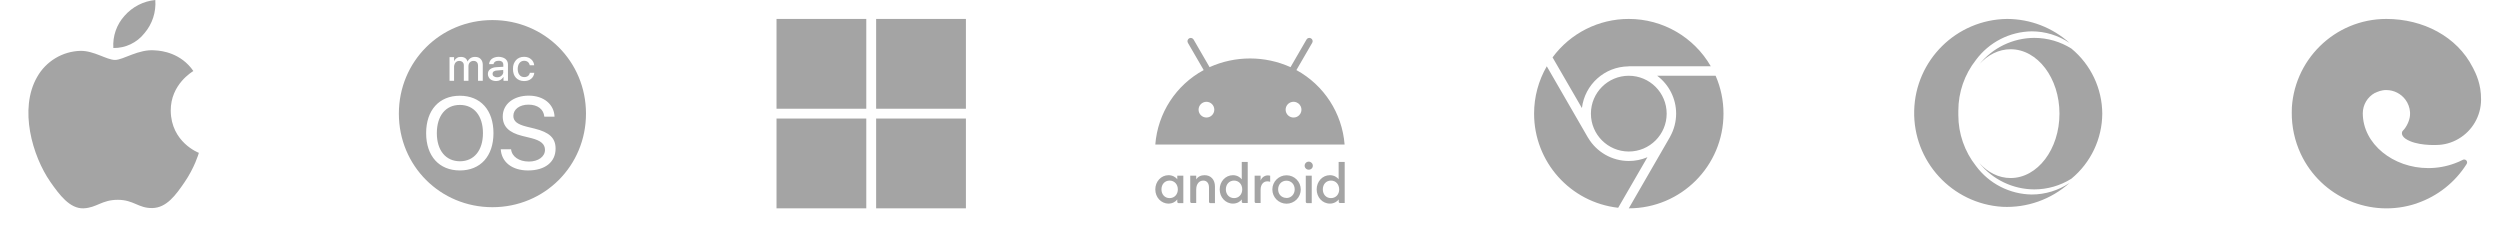
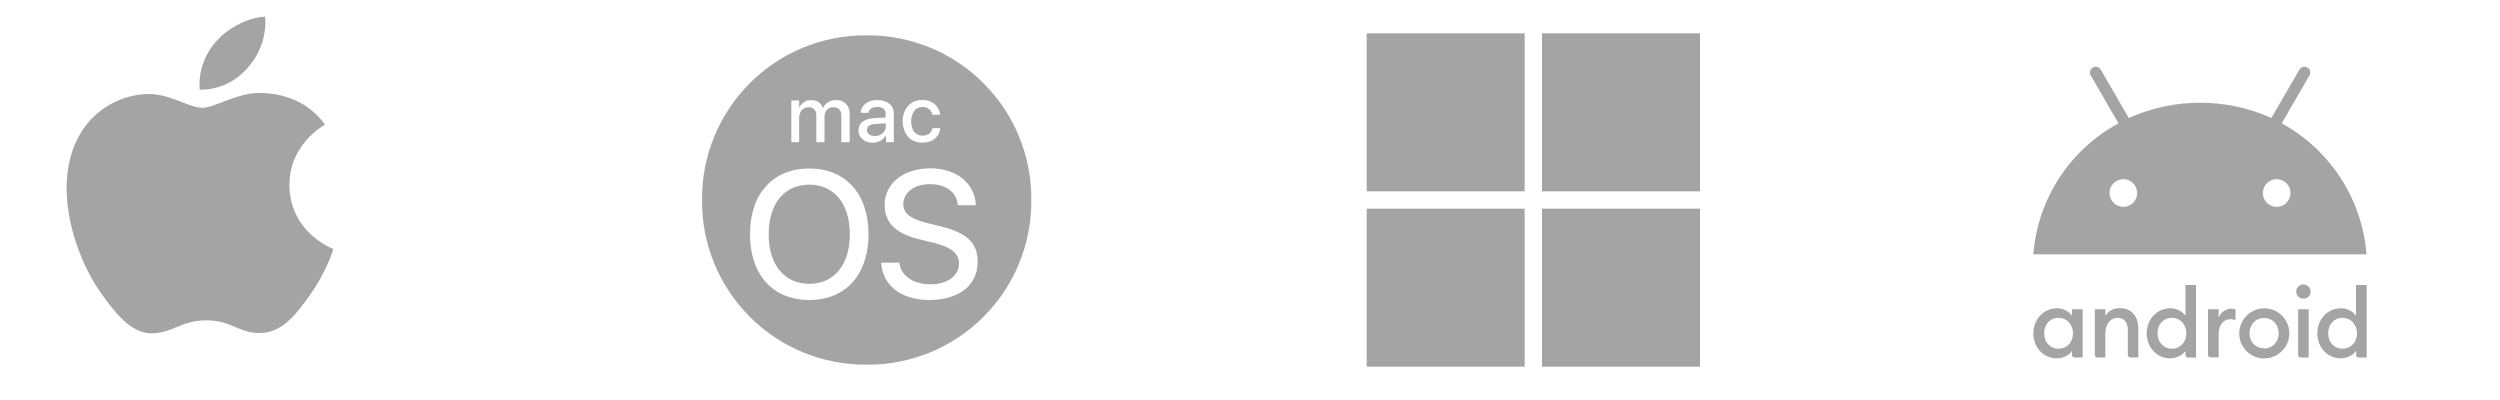
- <svg xmlns="http://www.w3.org/2000/svg" width="264" height="24" fill="none">
-   <path fill="#A4A4A4" fill-rule="evenodd" d="M15.25 3.51A4.83 4.83 0 0 0 16.4 0a4.96 4.96 0 0 0-3.25 1.67 4.6 4.6 0 0 0-1.18 3.4 4.1 4.1 0 0 0 3.28-1.56Zm2.78 8.18c.03 3.33 2.94 4.44 2.97 4.45-.02.08-.46 1.58-1.53 3.13-.92 1.34-1.88 2.67-3.38 2.7-1.48.03-1.96-.87-3.65-.87-1.7 0-2.22.84-3.62.9-1.46.05-2.56-1.45-3.5-2.79-1.9-2.73-3.34-7.71-1.4-11.08A5.42 5.42 0 0 1 8.5 5.37c1.43-.02 2.77.96 3.65.96.87 0 2.5-1.18 4.23-1.01.72.03 2.74.29 4.04 2.18-.1.07-2.41 1.4-2.39 4.19ZM52 2.12c-5.51 0-9.88 4.37-9.88 9.88s4.37 9.88 9.88 9.88 9.88-4.37 9.88-9.88S57.51 2.12 52 2.12Zm1.14 5.47v-.2l-.6.05a.74.74 0 0 0-.4.1.3.3 0 0 0-.12.27c0 .1.04.2.13.25a.56.56 0 0 0 .34.1.77.77 0 0 0 .26-.04.64.64 0 0 0 .2-.12.53.53 0 0 0 .2-.4Zm1.11-.84c.06-.15.14-.29.24-.4.1-.11.22-.2.37-.26.14-.06.3-.09.48-.09.16 0 .3.02.43.07s.24.11.33.2a.92.92 0 0 1 .31.62h-.47a.61.61 0 0 0-.07-.19.5.5 0 0 0-.12-.15.57.57 0 0 0-.18-.1.7.7 0 0 0-.5.03.6.6 0 0 0-.21.17.82.82 0 0 0-.14.28 1.22 1.22 0 0 0-.05.35c0 .14.02.26.05.36a.78.78 0 0 0 .14.27c.06.08.13.13.21.17a.64.64 0 0 0 .28.06.65.65 0 0 0 .4-.11.54.54 0 0 0 .2-.34h.47a.92.92 0 0 1-.33.63 1.01 1.01 0 0 1-.33.18 1.33 1.33 0 0 1-.42.06 1.27 1.27 0 0 1-.48-.09 1.04 1.04 0 0 1-.37-.25 1.14 1.14 0 0 1-.24-.4 1.6 1.6 0 0 1-.08-.54c0-.2.02-.37.08-.53Zm-6.78-.72h.48v.43h.01a.7.7 0 0 1 .28-.33.7.7 0 0 1 .2-.1.86.86 0 0 1 .23-.02c.18 0 .33.04.45.12.12.08.2.2.25.36h.01a.75.75 0 0 1 .13-.2.81.81 0 0 1 .4-.25.95.95 0 0 1 .26-.03.91.91 0 0 1 .33.05.72.72 0 0 1 .42.43.96.96 0 0 1 .06.34v1.7h-.5V6.95c0-.17-.04-.3-.12-.38-.09-.1-.2-.14-.36-.14a.54.54 0 0 0-.21.04.48.48 0 0 0-.28.29.6.6 0 0 0-.04.22v1.55h-.49V6.91a.54.54 0 0 0-.03-.2.42.42 0 0 0-.25-.24.56.56 0 0 0-.41 0 .5.5 0 0 0-.28.3c-.02.07-.06.15-.06.23v1.53h-.48v-2.5ZM48.57 18C46.37 18 45 16.48 45 14.06s1.37-3.95 3.56-3.95 3.55 1.52 3.55 3.95S50.74 18 48.56 18Zm4.04-9.47a1.05 1.05 0 0 1-.58-.03.79.79 0 0 1-.27-.15.67.67 0 0 1-.17-.23.73.73 0 0 1-.07-.3c0-.22.08-.4.25-.52.16-.12.4-.2.7-.21l.68-.04v-.2c0-.14-.04-.25-.13-.33a.6.6 0 0 0-.4-.1.69.69 0 0 0-.18.02.52.52 0 0 0-.16.07.42.42 0 0 0-.17.26h-.46a.67.67 0 0 1 .08-.3.79.79 0 0 1 .2-.25.99.99 0 0 1 .32-.16 1.36 1.36 0 0 1 .8 0 .94.94 0 0 1 .32.16.73.73 0 0 1 .27.6v1.71h-.47v-.41h-.01a.75.75 0 0 1-.14.18.86.86 0 0 1-.4.23ZM55.76 18c-1.67 0-2.8-.87-2.88-2.24h1.09c.08.78.84 1.3 1.88 1.3.99 0 1.7-.52 1.7-1.23 0-.61-.43-.98-1.43-1.24l-.98-.24c-1.41-.35-2.05-1-2.05-2.05 0-1.3 1.13-2.2 2.75-2.2 1.57 0 2.67.91 2.72 2.22h-1.08c-.07-.79-.71-1.27-1.67-1.27-.94 0-1.6.49-1.6 1.19 0 .56.41.89 1.42 1.14l.82.2c1.58.39 2.22 1 2.22 2.12 0 1.42-1.12 2.3-2.91 2.3Zm-7.2-6.92c-1.5 0-2.43 1.15-2.43 2.98 0 1.82.94 2.97 2.44 2.97 1.49 0 2.43-1.15 2.43-2.97 0-1.83-.94-2.98-2.43-2.98Z" clip-rule="evenodd" />
-   <path fill="#A4A4A4" d="M91.48 2H82v9.48h9.48V2ZM102 2h-9.48v9.48H102V2ZM91.48 12.52H82V22h9.48v-9.48Zm10.52 0h-9.48V22H102v-9.48Zm21.51 6.55c-.52 0-.86.4-.86.93 0 .52.34.92.86.92s.87-.4.87-.92c0-.53-.36-.93-.87-.93Zm-.12-.57c.42 0 .77.2.93.44v-.39h.64v2.9h-.5a.14.14 0 0 1-.14-.15v-.24c-.16.23-.5.44-.92.44-.8 0-1.4-.67-1.4-1.5 0-.82.6-1.5 1.4-1.5Zm2.3.05h.63v.4c.18-.3.5-.45.88-.45.67 0 1.1.47 1.1 1.2v1.75h-.48a.14.14 0 0 1-.15-.15v-1.5c0-.45-.23-.73-.6-.73-.42 0-.75.33-.75.95v1.42h-.49a.14.14 0 0 1-.14-.14v-2.75Zm4.63.52c-.52 0-.87.4-.87.93 0 .52.35.92.87.92.51 0 .86-.4.86-.92 0-.53-.35-.93-.87-.93Zm-.12-.57c.41 0 .76.2.93.44V17.1h.63v4.34h-.48a.14.14 0 0 1-.15-.14v-.24c-.16.23-.5.44-.93.44-.79 0-1.4-.67-1.4-1.5 0-.82.6-1.5 1.4-1.5Zm2.29.05h.63v.52a.82.82 0 0 1 .77-.55l.24.03v.65a1.03 1.03 0 0 0-.31-.05c-.37 0-.7.3-.7.88v1.41h-.49a.14.14 0 0 1-.14-.14v-2.75Zm3.36 2.36c.5 0 .87-.4.87-.91 0-.52-.36-.92-.87-.92-.52 0-.88.4-.88.92 0 .51.36.9.88.9Zm0 .6a1.5 1.5 0 1 1 1.51-1.5 1.5 1.5 0 0 1-1.51 1.5Zm2.03-2.96h.64v2.9h-.49a.14.14 0 0 1-.14-.15v-2.75Zm.32-.63a.43.43 0 0 1-.43-.43.43.43 0 0 1 .73-.3.42.42 0 0 1-.3.73Zm2.35 1.15c-.52 0-.86.4-.86.93 0 .52.34.92.86.92s.87-.4.87-.92c-.01-.53-.35-.93-.87-.93Zm-.11-.57c.41 0 .76.2.92.44V17.1h.64v4.34h-.49a.14.14 0 0 1-.14-.14v-.24c-.17.23-.51.44-.93.44-.8 0-1.4-.67-1.4-1.5 0-.82.6-1.5 1.4-1.5M136.9 7.4l1.67-2.88a.34.34 0 0 0-.13-.47.34.34 0 0 0-.47.12l-1.69 2.92a10.43 10.43 0 0 0-8.55 0l-1.69-2.92a.35.35 0 0 0-.47-.12.35.35 0 0 0-.13.47l1.67 2.88a9.8 9.8 0 0 0-5.11 7.86h19.99a9.83 9.83 0 0 0-5.09-7.86Zm-9.5 5.01a.83.83 0 1 1 0-1.66.83.83 0 0 1 0 1.66Zm9.2 0a.83.83 0 0 1-.59-1.42.84.84 0 0 1 .9-.18.83.83 0 0 1 .28 1.36.83.83 0 0 1-.59.24ZM172 2a9.98 9.98 0 0 0-8.05 4.06l3.1 5.35a5 5 0 0 1 4.9-4.4A.49.49 0 0 1 172 7h8.66A9.99 9.99 0 0 0 172 2Zm-8.66 5a9.96 9.96 0 0 0-1.34 5 10 10 0 0 0 8.88 9.94l3.09-5.34a5 5 0 0 1-1.97.4 5 5 0 0 1-4.29-2.44.53.53 0 0 1-.04-.06L163.34 7ZM172 8a4 4 0 1 0 0 8 4 4 0 0 0 0-8Zm3 0a5 5 0 0 1 2 4 5 5 0 0 1-.63 2.42.54.54 0 0 1-.04.08L172 22a10 10 0 0 0 10-10 9.97 9.97 0 0 0-.83-4h-6.18Z" />
-   <path fill="#A4A4A4" fill-rule="evenodd" d="M208.66 17.52a7.46 7.46 0 0 0 5.9 3.02 7.16 7.16 0 0 0 3.98-1.22 9.89 9.89 0 0 1-7.09 2.52A9.93 9.93 0 0 1 211.93 2h.03a9.89 9.89 0 0 1 6.58 2.53 7.16 7.16 0 0 0-3.98-1.22 7.46 7.46 0 0 0-5.9 3.02 8.64 8.64 0 0 0-1.86 5.36v.47a8.64 8.64 0 0 0 1.86 5.36ZM209 6.81A7.5 7.5 0 0 1 214.82 4c1.43 0 2.77.41 3.92 1.13A8.97 8.97 0 0 1 222 12a8.97 8.97 0 0 1-3.26 6.87 7.37 7.37 0 0 1-3.92 1.13 7.5 7.5 0 0 1-5.82-2.8c.9 1 2.06 1.6 3.32 1.6 2.85 0 5.16-3.05 5.16-6.8s-2.31-6.8-5.16-6.8c-1.26 0-2.42.6-3.32 1.6ZM253.84 13.7l.06-.07c.4-.51.6-1.14.6-1.56v-.22a2.49 2.49 0 0 0-.49-1.33 2.52 2.52 0 0 0-2-1.01c-.54-.01-.94.18-1.2.3h-.02a2.46 2.46 0 0 0-1.28 2.14c0 3.26 3.22 5.8 6.91 5.8a7.96 7.96 0 0 0 2.8-.5c.29-.1.57-.23.83-.36a.31.31 0 0 1 .42.44 10.03 10.03 0 0 1-5.2 4.12l-.1.04a10 10 0 0 1-12.21-5.24 10.15 10.15 0 0 1-.95-4.38 4.6 4.6 0 0 1 .05-.65 4.28 4.28 0 0 0-.06.62A10 10 0 0 1 252 2c3.88 0 7.46 1.86 9.11 5.1l.05.09c.28.55.86 1.68.84 3.34a4.8 4.8 0 0 1-2.38 4.13 4.65 4.65 0 0 1-2.36.65c-.08 0-2.14.1-3.25-.67-.23-.17-.37-.36-.37-.57 0-.19.12-.3.2-.38ZM242 11.85v-.02Z" clip-rule="evenodd" />
+ <svg xmlns="http://www.w3.org/2000/svg" width="150" height="24" fill="none">
+   <path fill-rule="evenodd" clip-rule="evenodd" d="M14.89 4.03A4.1 4.1 0 0 0 15.91 1c-.99.04-2.18.64-2.9 1.44a3.9 3.9 0 0 0-1.03 2.94 3.7 3.7 0 0 0 2.91-1.35Zm2.47 7.06c.03 2.88 2.61 3.84 2.64 3.85-.02.07-.41 1.36-1.36 2.7-.82 1.16-1.67 2.31-3 2.34-1.32.02-1.75-.76-3.25-.76s-1.97.73-3.22.78c-1.3.05-2.28-1.25-3.1-2.4-1.69-2.37-2.98-6.67-1.25-9.58A4.84 4.84 0 0 1 8.9 5.64c1.27-.02 2.47.83 3.24.83.78 0 2.23-1.03 3.76-.88.64.03 2.44.25 3.6 1.89-.1.05-2.15 1.21-2.13 3.61ZM52 2.12A9.8 9.8 0 0 0 42.12 12 9.8 9.8 0 0 0 52 21.88 9.8 9.8 0 0 0 61.88 12 9.8 9.8 0 0 0 52 2.12Zm1.14 5.47v-.2l-.6.05a.75.75 0 0 0-.4.1.3.3 0 0 0-.12.27c0 .1.04.2.13.25.08.07.2.1.34.1.1 0 .18-.01.26-.04a.64.64 0 0 0 .2-.12.53.53 0 0 0 .2-.4Zm1.11-.84c.06-.15.13-.29.24-.4.1-.11.22-.2.37-.26.14-.06.3-.09.48-.09.16 0 .3.02.43.07s.24.11.33.2a.92.92 0 0 1 .31.62h-.47a.61.61 0 0 0-.07-.19.5.5 0 0 0-.12-.15.57.57 0 0 0-.18-.1.7.7 0 0 0-.5.03.6.6 0 0 0-.21.17.82.82 0 0 0-.14.28 1.24 1.24 0 0 0 0 .72c.03.1.08.2.14.26a.6.6 0 0 0 .21.17c.08.04.18.06.28.06.16 0 .3-.04.4-.11.1-.08.16-.2.2-.34h.47a.95.95 0 0 1-.33.63c-.1.08-.2.14-.33.18-.13.04-.27.06-.42.06-.17 0-.34-.03-.48-.09a1.04 1.04 0 0 1-.6-.65 1.6 1.6 0 0 1-.1-.54c0-.2.03-.37.09-.53Zm-6.77-.72h.47v.43h.01a.7.7 0 0 1 .28-.33.74.74 0 0 1 .2-.1.86.86 0 0 1 .23-.02c.18 0 .33.04.45.12.12.08.2.2.25.36h.01a.75.75 0 0 1 .31-.36.95.95 0 0 1 .81-.07.72.72 0 0 1 .42.43c.04.1.06.21.06.34v1.7h-.5V6.95c0-.17-.04-.3-.12-.38-.09-.1-.2-.14-.36-.14a.54.54 0 0 0-.21.04.48.48 0 0 0-.28.29.6.6 0 0 0-.04.22v1.55h-.49V6.91a.55.55 0 0 0-.03-.2.41.41 0 0 0-.25-.25.56.56 0 0 0-.41.02.5.5 0 0 0-.28.3c-.02.06-.06.14-.06.22v1.53h-.47v-2.5ZM48.56 18C46.37 18 45 16.48 45 14.06c0-2.43 1.37-3.95 3.56-3.95 2.18 0 3.55 1.52 3.55 3.95 0 2.42-1.37 3.94-3.55 3.94Zm4.04-9.47a1.05 1.05 0 0 1-.59-.02.79.79 0 0 1-.26-.16.67.67 0 0 1-.18-.23.73.73 0 0 1-.06-.3c0-.22.08-.4.25-.52.16-.12.4-.2.7-.21l.68-.04v-.2c0-.14-.04-.25-.13-.33a.6.6 0 0 0-.4-.1.7.7 0 0 0-.18.02.52.52 0 0 0-.16.07.42.42 0 0 0-.17.26h-.46c0-.11.03-.21.08-.3.05-.1.12-.18.2-.25.1-.07.2-.12.32-.16a1.37 1.37 0 0 1 .8 0c.13.04.23.1.32.16a.73.73 0 0 1 .27.6v1.71h-.47v-.41h-.01a.76.76 0 0 1-.32.32.93.93 0 0 1-.23.09ZM55.75 18c-1.67 0-2.8-.87-2.88-2.24h1.09c.08.78.84 1.3 1.88 1.3.99 0 1.7-.52 1.7-1.23 0-.61-.43-.98-1.43-1.24l-.98-.24c-1.41-.35-2.05-1-2.05-2.05 0-1.3 1.13-2.2 2.74-2.2 1.58 0 2.68.91 2.73 2.21h-1.08c-.07-.78-.71-1.26-1.67-1.26-.94 0-1.6.49-1.6 1.2 0 .55.41.87 1.42 1.13l.82.2c1.58.39 2.22 1 2.22 2.12 0 1.42-1.12 2.3-2.91 2.3Zm-7.2-6.92c-1.5 0-2.43 1.15-2.43 2.98 0 1.82.94 2.97 2.44 2.97 1.49 0 2.43-1.15 2.43-2.97 0-1.83-.94-2.98-2.43-2.98Z" fill="#A4A4A4" />
+   <path d="M91.48 2H82v9.48h9.48V2ZM102 2h-9.48v9.48H102V2ZM91.48 12.52H82V22h9.48v-9.48ZM102 12.52h-9.48V22H102v-9.48ZM123.51 19.07c-.52 0-.86.4-.86.93 0 .52.34.92.86.92s.87-.4.87-.92-.36-.93-.87-.93Zm-.12-.58c.42 0 .77.22.93.45v-.39h.64v2.9h-.5a.15.15 0 0 1-.14-.15v-.24c-.16.23-.5.44-.92.44-.8 0-1.4-.67-1.4-1.5 0-.82.6-1.5 1.4-1.5Zm2.3.06h.63v.4c.18-.3.5-.46.88-.46.67 0 1.1.48 1.1 1.21v1.75h-.48a.15.15 0 0 1-.15-.15v-1.5c0-.45-.23-.73-.6-.73-.42 0-.75.33-.75.95v1.43h-.49a.15.15 0 0 1-.14-.15v-2.75Zm4.63.52c-.52 0-.87.4-.87.93 0 .52.35.92.87.92.51 0 .86-.4.86-.92s-.35-.93-.87-.93Zm-.12-.58c.41 0 .76.22.93.45V17.1h.63v4.35h-.48a.14.14 0 0 1-.15-.14v-.25c-.16.23-.5.44-.93.44-.79 0-1.4-.67-1.4-1.5 0-.82.6-1.5 1.4-1.5Zm2.29.06h.63v.52a.82.82 0 0 1 .77-.55l.24.03v.65c-.1-.03-.2-.05-.31-.05-.37 0-.7.3-.7.88v1.41h-.49a.15.15 0 0 1-.15-.14v-2.75Zm3.36 2.36c.5 0 .87-.4.87-.91 0-.52-.36-.92-.87-.92-.52 0-.88.4-.88.92 0 .51.36.9.88.9Zm0 .6a1.5 1.5 0 1 1 .02-3.01 1.5 1.5 0 0 1-.02 3Zm2.03-2.96h.64v2.9h-.49a.15.15 0 0 1-.14-.15v-2.75Zm.32-.63a.44.44 0 0 1-.43-.43.43.43 0 0 1 .73-.3.42.42 0 0 1-.3.73Zm2.35 1.15c-.52 0-.86.4-.86.93 0 .52.34.92.86.92s.87-.4.87-.92c-.01-.52-.35-.93-.87-.93Zm-.11-.58c.41 0 .76.22.92.45V17.1h.64v4.35h-.49a.15.15 0 0 1-.14-.15v-.24c-.17.23-.51.44-.93.44-.8 0-1.4-.67-1.4-1.5 0-.82.6-1.5 1.4-1.5ZM136.9 7.4l1.67-2.88a.34.34 0 0 0-.13-.47.35.35 0 0 0-.47.12l-1.69 2.91a10.43 10.43 0 0 0-8.55 0l-1.69-2.91a.35.35 0 0 0-.47-.12.35.35 0 0 0-.13.47l1.67 2.88a9.8 9.8 0 0 0-5.11 7.86h19.99a9.83 9.83 0 0 0-5.09-7.86Zm-9.5 5.01a.83.83 0 1 1 0-1.66.83.83 0 0 1 0 1.66Zm9.2 0a.83.83 0 1 1 0-1.66.83.83 0 0 1 0 1.66Z" fill="#A4A4A4" />
</svg>
